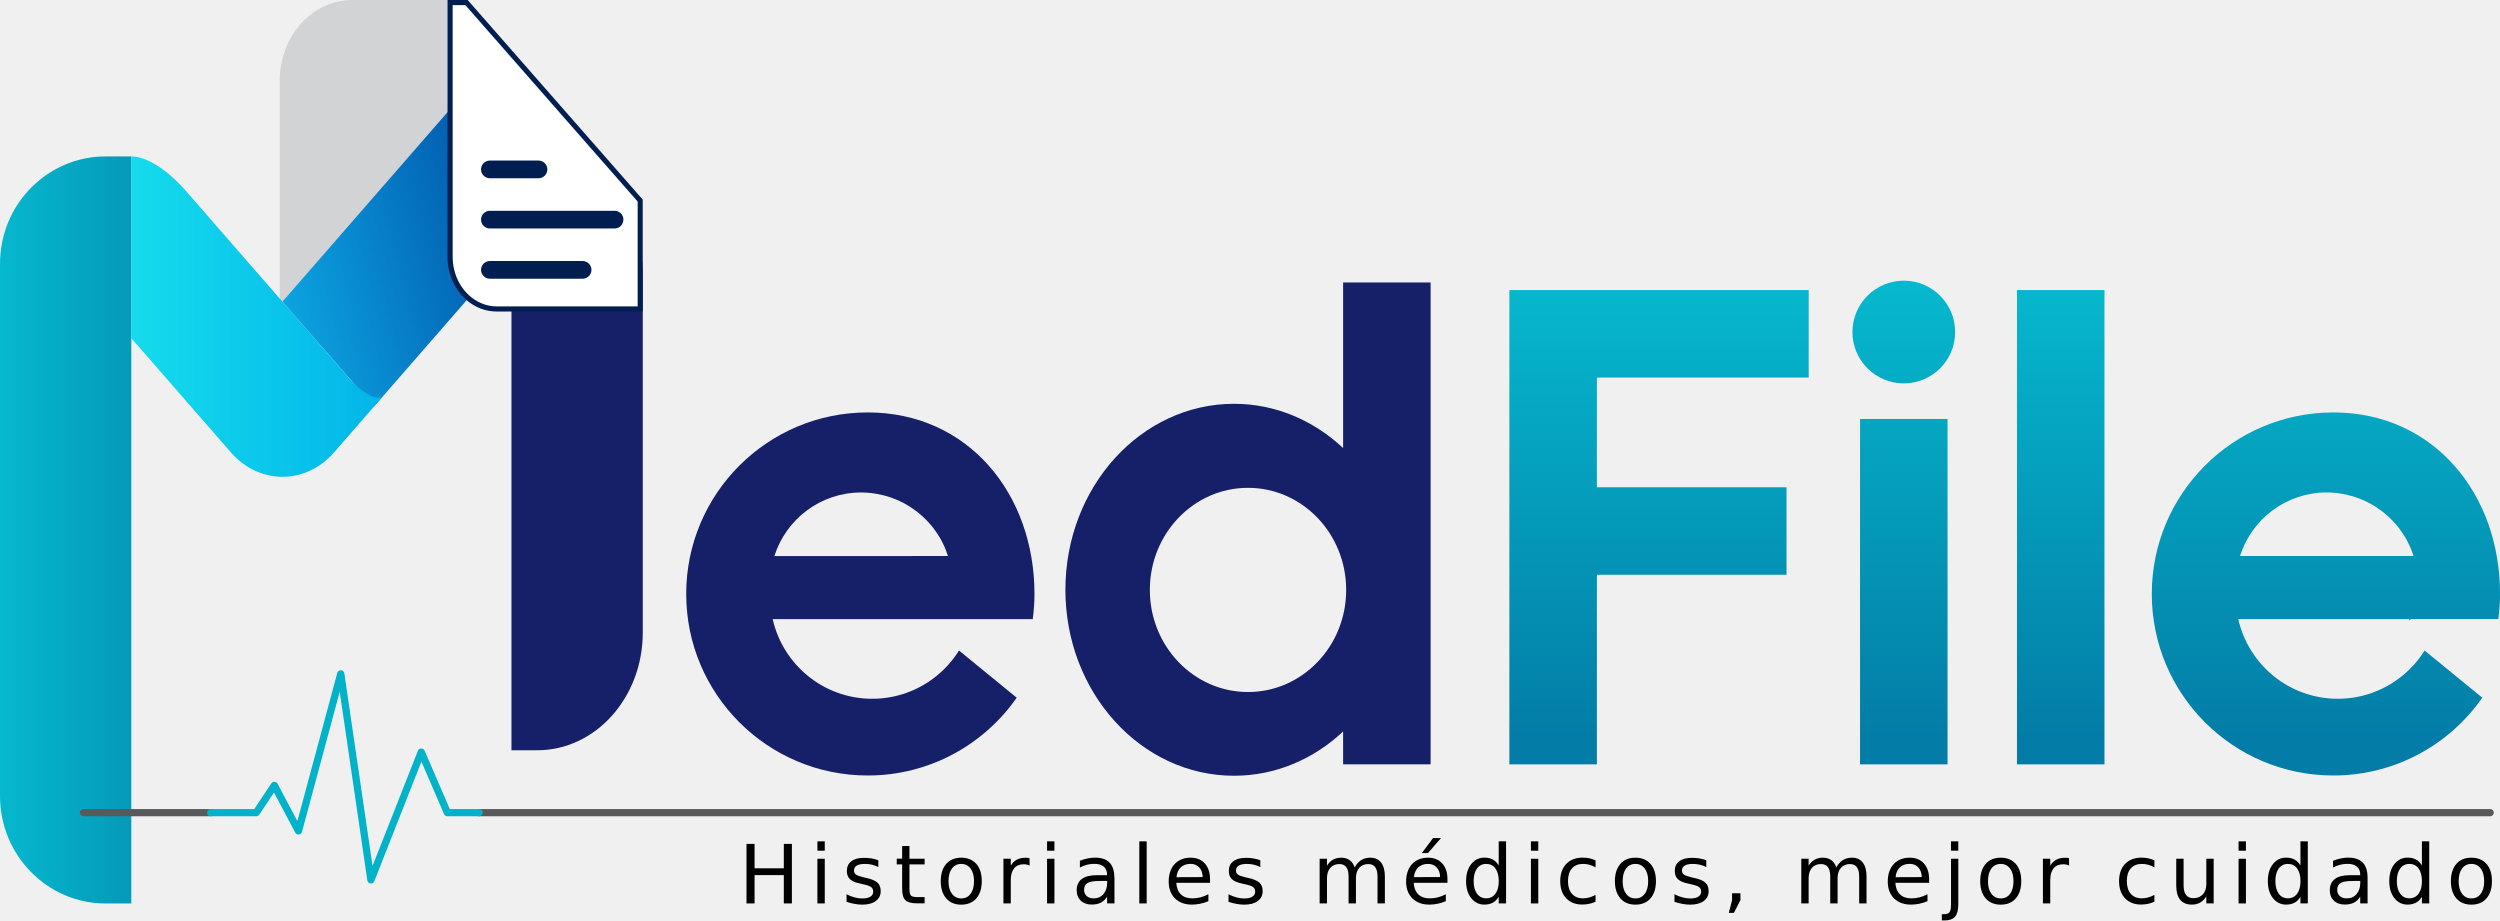
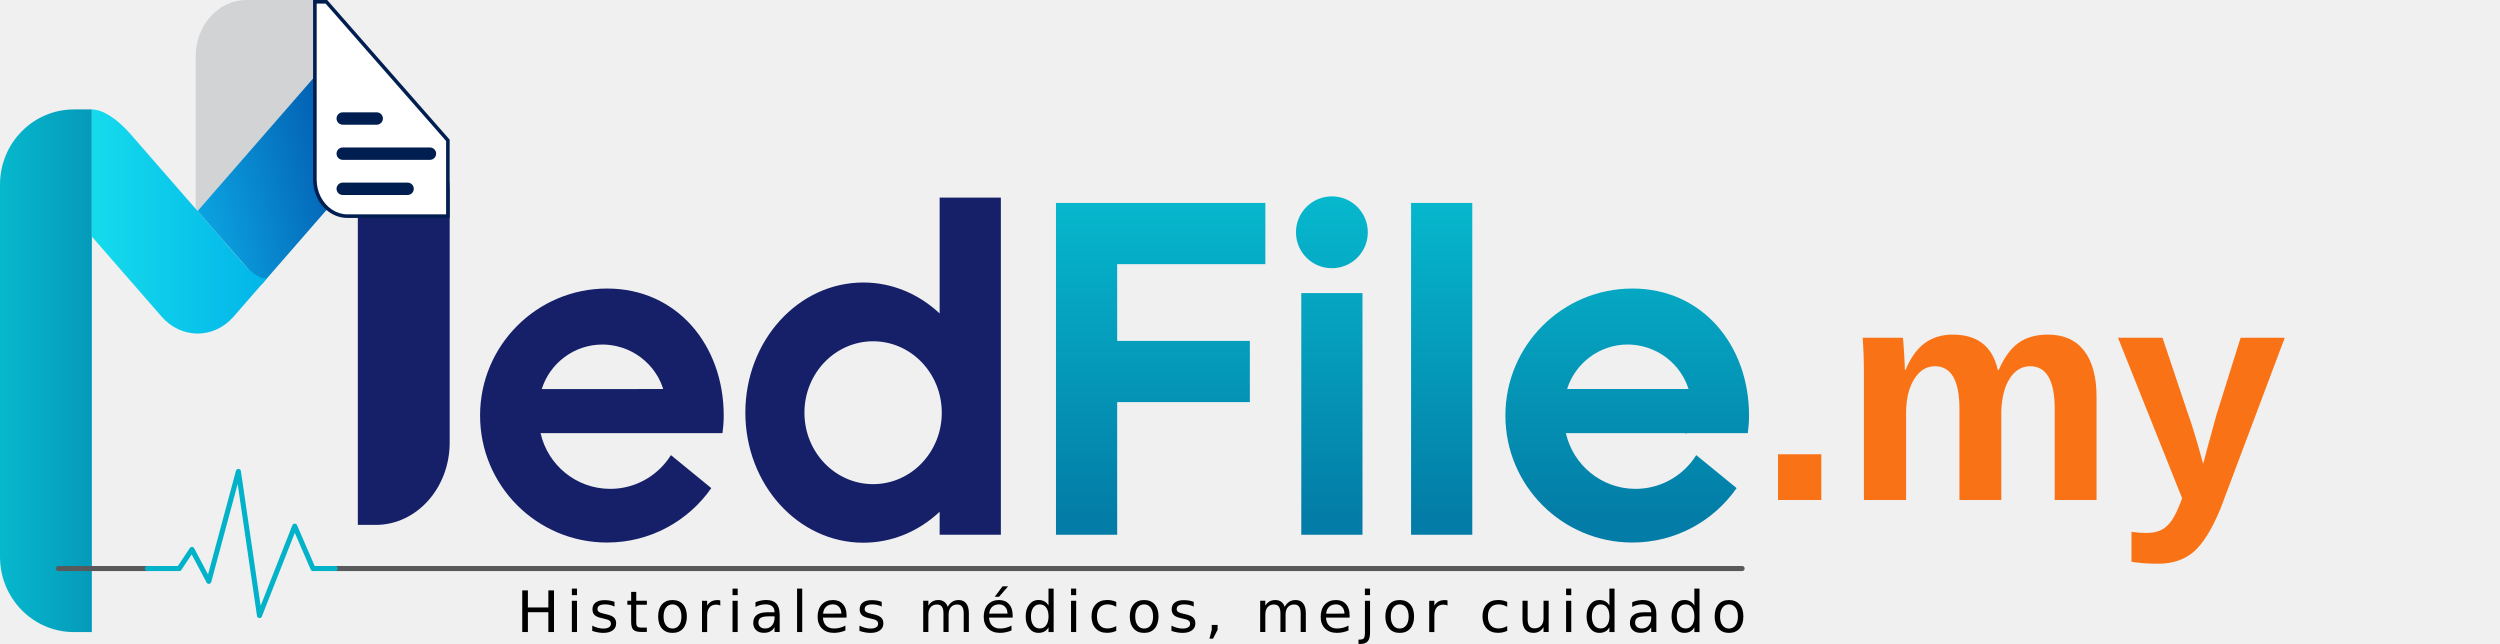
- <svg xmlns="http://www.w3.org/2000/svg" xmlns:xlink="http://www.w3.org/1999/xlink" id="Layer_1" data-name="Layer 1" viewBox="0 0 489.72 180.29">
+ <svg xmlns="http://www.w3.org/2000/svg" xmlns:xlink="http://www.w3.org/1999/xlink" id="Layer_1" data-name="Layer 1" viewBox="0 0 700 180.29">
  <defs>
    <style>
      .cls-1 {
        fill: url(#linear-gradient);
      }

      .cls-1, .cls-2, .cls-3, .cls-4, .cls-5, .cls-6, .cls-7, .cls-8, .cls-9, .cls-10, .cls-11, .cls-12, .cls-13, .cls-14 {
        stroke-width: 0px;
      }

      .cls-2 {
        fill: url(#linear-gradient-6);
      }

      .cls-4 {
        fill: url(#linear-gradient-5);
      }

      .cls-5 {
        fill: #011e51;
      }

      .cls-6 {
        fill: #152069;
      }

      .cls-7 {
        fill: #fff;
      }

      .cls-15 {
        stroke: #01b2c9;
      }

      .cls-15, .cls-16 {
        fill: none;
        stroke-linecap: round;
        stroke-linejoin: round;
        stroke-width: 1.42px;
      }

      .cls-8 {
        fill: url(#linear-gradient-2);
      }

      .cls-9 {
        fill: url(#linear-gradient-7);
      }

      .cls-10 {
        fill: url(#linear-gradient-3);
      }

      .cls-11 {
        fill: #08326a;
      }

      .cls-12 {
        fill: #d1d3d4;
      }

      .cls-13 {
        fill: url(#linear-gradient-8);
      }

      .cls-16 {
        stroke: #58595b;
      }

      .cls-14 {
        fill: url(#linear-gradient-4);
      }
+ 
+       .cls-domain {
+         fill: #f97316;
+         font-family: Arial, Helvetica, 'Segoe UI', sans-serif;
+         font-size: 86px;
+         font-weight: 700;
+       }
    </style>
    <linearGradient id="linear-gradient" x1="51.75" y1="54.18" x2="102.49" y2="41.84" gradientUnits="userSpaceOnUse">
      <stop offset="0" stop-color="#0ca8e4" />
      <stop offset="1" stop-color="#0150a8" />
    </linearGradient>
    <linearGradient id="linear-gradient-2" x1="0" y1="103.8" x2="50.53" y2="103.8" gradientUnits="userSpaceOnUse">
      <stop offset="0" stop-color="#06b8cd" />
      <stop offset="1" stop-color="#037da7" />
    </linearGradient>
    <linearGradient id="linear-gradient-3" x1="25.72" y1="62.02" x2="74.9" y2="62.02" gradientUnits="userSpaceOnUse">
      <stop offset="0" stop-color="#15dbec" />
      <stop offset="1" stop-color="#02b5e9" />
    </linearGradient>
    <linearGradient id="linear-gradient-4" x1="324.98" y1="55.67" x2="324.98" y2="144.28" gradientUnits="userSpaceOnUse">
      <stop offset="0" stop-color="#06b8cd" />
      <stop offset="1" stop-color="#037da7" />
    </linearGradient>
    <linearGradient id="linear-gradient-5" x1="403.67" y1="55.67" x2="403.67" y2="144.28" xlink:href="#linear-gradient-4" />
    <linearGradient id="linear-gradient-6" x1="455.62" y1="55.67" x2="455.62" y2="144.28" xlink:href="#linear-gradient-4" />
    <linearGradient id="linear-gradient-7" x1="372.93" y1="55.67" x2="372.93" y2="144.28" xlink:href="#linear-gradient-4" />
    <linearGradient id="linear-gradient-8" x1="372.93" y1="55.67" x2="372.93" y2="144.28" xlink:href="#linear-gradient-4" />
  </defs>
  <path class="cls-12" d="m87.66,0h-18.67c-7.84,0-14.2,7.08-14.2,15.82v53.8c0,4.58,17.5-8.94,34.12-14.03-.79-1.56-1.25-3.35-1.25-5.27V0Z" />
  <g>
    <path class="cls-6" d="m118.52,37.15c-3.95-4.27-12.41-6.43-17.75-6.5h4.45c5.71,0,10.88,2.58,14.63,6.75s6.06,9.93,6.06,16.29v35.12s0,35.12,0,35.12c0,6.36-2.32,12.12-6.06,16.29-3.74,4.17-8.91,6.75-14.63,6.75h-5.03V48.82s21.95-7.77,21.95-7.77l-3.61-3.9Z" />
    <path class="cls-11" d="m100.77,30.64h-.58c.19,0,.38,0,.58,0Z" />
    <path class="cls-1" d="m95.08,13.47l-3.82,4.38-18.14,20.82-17.79,20.42,3.26,3.74,14.66,16.82,32.75-37.58v-18.9s-6.94-14.26-10.91-9.7Z" />
    <path class="cls-11" d="m100.77,30.64c5.35.07,13.8,2.23,17.75,6.5l3.61,3.9-21.95,12.51v-22.91h.58Z" />
  </g>
  <path class="cls-8" d="m25.13,30.64h-4.45c-5.71,0-10.88,2.36-14.63,6.17S0,45.88,0,51.7v104.22c0,5.81,2.32,11.08,6.06,14.89s8.91,6.17,14.63,6.17h5.03V30.64h-.58Z" />
  <path class="cls-10" d="m74.9,77.76l-1.65,1.89-7.85,9.01c-5.51,6.32-14.62,6.32-20.14,0l-19.55-22.43V30.64c2.91,0,6.94,2.42,10.91,6.99l18.7,21.46,3.26,3.74,10.49,12.04s3.75,3.87,5.81,2.89Z" />
  <g>
    <path class="cls-7" d="m97.28,60.52c-3.26,0-6.3-1.98-7.92-5.17-.78-1.54-1.19-3.28-1.19-5.04V.5h3.22l34.01,38.79v21.23h-28.12Z" />
    <path class="cls-5" d="m91.16,1l26.39,30.09,7.36,8.39v20.54h-27.62c-3.07,0-5.94-1.88-7.48-4.9-.75-1.47-1.14-3.13-1.14-4.81V1h2.5M91.61,0h-3.95v50.31c0,1.92.46,3.71,1.25,5.27,1.65,3.25,4.78,5.44,8.37,5.44h28.62v-21.92l-7.6-8.67L91.61,0h0Z" />
  </g>
  <rect class="cls-5" x="94.23" y="31.45" width="12.99" height="3.47" rx="1.74" ry="1.74" />
  <rect class="cls-5" x="94.23" y="41.29" width="27.89" height="3.47" rx="1.74" ry="1.74" />
  <rect class="cls-5" x="94.23" y="51.13" width="21.63" height="3.47" rx="1.74" ry="1.74" />
  <g>
    <path class="cls-6" d="m202.3,121.27c.22-1.61.34-3.25.34-4.92,0-19.64-13.02-35.56-32.66-35.56s-35.56,15.92-35.56,35.56,15.92,35.56,35.56,35.56c12.08,0,22.76-6.03,29.18-15.24l-11.3-9.24c-.84,1.35-1.84,2.59-2.97,3.7-3.61,3.55-8.56,5.75-14.03,5.75-9.53,0-17.49-6.67-19.5-15.6h50.93Zm-23.57-12.34h-27.04c2.28-7.22,9.03-12.46,17-12.46,1.42,0,2.8.18,4.13.5,0,0,0,0,0,0,1.96.46,3.79,1.25,5.44,2.3,0,0,.01,0,.02.01.36.23.71.48,1.06.74.08.06.16.11.23.17.31.24.61.49.91.75.1.09.2.18.3.27.27.25.54.51.8.78.1.11.2.22.3.33.24.27.49.54.72.82.09.11.17.23.26.34.37.49.72,1,1.04,1.52.13.22.27.43.4.65.12.22.23.45.34.68.13.26.26.52.38.79.1.22.19.45.27.67.11.29.22.57.32.87.03.09.05.18.08.26h-6.95Z" />
    <path class="cls-6" d="m263.1,55.33v32.44c-5.76-5.4-13.22-8.67-21.37-8.67-18.24,0-33.03,16.31-33.03,36.43s14.79,36.43,33.03,36.43c8.15,0,15.61-3.26,21.37-8.67v6.43h17.14V55.33h-17.14Zm-18.63,80.23c-10.62,0-19.23-8.95-19.23-20s8.61-20,19.23-20,19.23,8.95,19.23,20-8.61,20-19.23,20Z" />
  </g>
  <line class="cls-16" x1="93.85" y1="159.19" x2="487.79" y2="159.19" />
  <line class="cls-16" x1="16.36" y1="159.19" x2="41.27" y2="159.19" />
  <polyline class="cls-15" points="93.85 159.19 87.64 159.19 82.52 147.33 72.66 172.36 66.75 132.01 58.47 162.77 53.74 153.85 50.19 159.19 41.27 159.19" />
  <g>
    <polygon class="cls-14" points="312.81 73.96 354.3 73.96 354.3 56.82 312.81 56.82 306.3 56.82 295.67 56.82 295.67 149.73 312.81 149.73 312.81 112.59 349.96 112.59 349.96 95.45 312.81 95.45 312.81 73.96" />
    <rect class="cls-4" x="395.1" y="56.82" width="17.14" height="92.91" />
    <path class="cls-2" d="m471.91,121.27l.15.29c.04-.1.1-.19.14-.29h17.19c.22-1.61.34-3.25.34-4.92,0-19.64-13.02-35.56-32.66-35.56s-35.56,15.92-35.56,35.56,15.92,35.56,35.56,35.56c12.08,0,22.76-6.03,29.18-15.24l-11.3-9.24c-.84,1.35-1.84,2.59-2.97,3.7-3.61,3.55-8.56,5.75-14.03,5.75-9.53,0-17.49-6.67-19.5-15.6h33.46Zm-16.13-24.8c1.42,0,2.8.18,4.13.5,0,0,0,0,0,0,1.96.46,3.79,1.25,5.44,2.3,0,0,.01,0,.02.01.36.23.71.48,1.06.74.08.06.16.11.23.17.31.24.61.49.91.75.1.09.2.18.3.27.27.25.54.51.8.78.1.11.2.22.3.33.24.27.49.54.72.82.09.11.17.23.26.34.37.49.72,1,1.04,1.52.13.22.27.43.4.65.12.22.23.45.34.68.13.26.26.52.38.79.1.22.19.45.27.67.11.29.22.57.32.87.03.09.05.18.08.26h-33.99c2.28-7.22,9.03-12.46,17-12.46Z" />
    <g>
      <rect class="cls-9" x="364.36" y="82.07" width="17.14" height="67.66" />
      <path class="cls-13" d="m372.93,75.1c5.55,0,10.06-4.5,10.06-10.06,0-5.55-4.5-10.06-10.06-10.06-5.55,0-10.06,4.5-10.06,10.06s4.5,10.06,10.06,10.06Z" />
    </g>
  </g>
+   <text class="cls-domain" x="492" y="140">.my</text>
  <g>
    <path class="cls-3" d="m146.23,165.31h1.58v4.78h5.73v-4.78h1.58v11.66h-1.58v-5.55h-5.73v5.55h-1.58v-11.66Z" />
    <path class="cls-3" d="m160.12,164.81h1.44v1.83h-1.44v-1.83Zm0,3.41h1.44v8.75h-1.44v-8.75Z" />
    <path class="cls-3" d="m172.06,168.48v1.36c-.41-.2-.83-.36-1.27-.46s-.89-.15-1.36-.15c-.71,0-1.24.11-1.6.33-.36.22-.54.54-.54.98,0,.33.13.59.38.78.25.19.77.37,1.54.55l.5.11c1.02.22,1.74.53,2.17.92.43.39.64.95.64,1.67,0,.81-.32,1.45-.96,1.93-.64.47-1.52.71-2.65.71-.47,0-.96-.05-1.47-.14-.51-.09-1.05-.23-1.61-.41v-1.48c.53.27,1.05.47,1.57.61.52.14,1.03.21,1.54.21.68,0,1.2-.12,1.56-.35.36-.23.55-.56.55-.97s-.13-.7-.4-.91c-.27-.21-.84-.41-1.73-.59l-.5-.12c-.9-.19-1.54-.47-1.94-.86-.4-.38-.59-.92-.59-1.59,0-.82.29-1.46.88-1.9.58-.45,1.41-.67,2.48-.67.53,0,1.03.04,1.5.12s.9.2,1.3.35Z" />
    <path class="cls-3" d="m178.15,165.73v2.48h2.97v1.12h-2.97v4.74c0,.71.1,1.16.3,1.36.2.2.59.3,1.19.3h1.48v1.22h-1.48c-1.1,0-1.87-.21-2.29-.62-.42-.41-.63-1.16-.63-2.26v-4.75h-1.06v-1.12h1.06v-2.48h1.44Z" />
    <path class="cls-3" d="m188.3,168.01c1.25,0,2.23.41,2.95,1.22.71.81,1.07,1.94,1.07,3.38s-.36,2.55-1.07,3.37c-.71.82-1.7,1.23-2.95,1.23s-2.23-.41-2.95-1.23c-.71-.82-1.07-1.94-1.07-3.37s.36-2.56,1.07-3.38c.71-.81,1.7-1.22,2.95-1.22Zm0,1.22c-.77,0-1.38.3-1.83.9-.45.6-.67,1.42-.67,2.48s.22,1.87.67,2.47c.45.6,1.06.91,1.83.91s1.38-.3,1.83-.91c.45-.6.67-1.43.67-2.47s-.22-1.86-.67-2.47c-.45-.6-1.06-.91-1.83-.91Z" />
    <path class="cls-3" d="m201.69,169.56c-.17-.09-.34-.16-.53-.2-.19-.04-.4-.06-.62-.06-.81,0-1.44.26-1.88.79-.44.53-.66,1.28-.66,2.27v4.61h-1.44v-8.75h1.44v1.36c.3-.53.7-.92,1.18-1.18.48-.25,1.08-.38,1.77-.38.09,0,.2,0,.32.02.12.01.25.03.4.06l.02,1.47Z" />
    <path class="cls-3" d="m205.11,164.81h1.44v1.83h-1.44v-1.83Zm0,3.41h1.44v8.75h-1.44v-8.75Z" />
    <path class="cls-3" d="m218.31,171.98v4.98h-1.44v-1.33c-.32.53-.73.92-1.22,1.18s-1.09.38-1.8.38c-.9,0-1.61-.25-2.14-.76-.53-.5-.8-1.18-.8-2.02,0-.98.33-1.72.99-2.22.66-.5,1.64-.75,2.94-.75h2.02v-.14c0-.67-.22-1.18-.65-1.54s-1.04-.54-1.84-.54c-.5,0-.99.06-1.46.18-.47.12-.93.3-1.37.54v-1.33c.53-.21,1.04-.36,1.54-.46.49-.1.98-.15,1.44-.15,1.26,0,2.2.33,2.83.98s.94,1.65.94,2.98Zm-2.86.59c-1.17,0-1.97.13-2.42.4-.45.26-.67.71-.67,1.35,0,.51.17.91.51,1.21.34.3.79.45,1.37.45.8,0,1.44-.28,1.92-.85.48-.56.72-1.31.72-2.25v-.31h-1.42Z" />
    <path class="cls-3" d="m223.18,164.81h1.44v12.16h-1.44v-12.16Z" />
    <path class="cls-3" d="m237.03,172.23v.7h-6.61c.06.99.36,1.75.9,2.27.54.52,1.28.78,2.23.78.55,0,1.09-.07,1.61-.2.52-.13,1.04-.34,1.55-.61v1.36c-.52.22-1.05.39-1.59.5s-1.09.17-1.64.17c-1.4,0-2.5-.41-3.32-1.22s-1.23-1.91-1.23-3.3.39-2.58,1.16-3.41c.78-.84,1.82-1.26,3.13-1.26,1.18,0,2.11.38,2.79,1.13.68.76,1.02,1.78,1.02,3.09Zm-1.44-.41c-.01-.79-.23-1.41-.66-1.89-.43-.47-1-.71-1.7-.71-.8,0-1.45.23-1.93.68-.48.46-.76,1.1-.84,1.93l5.12-.02Z" />
    <path class="cls-3" d="m246.88,168.48v1.36c-.41-.2-.83-.36-1.27-.46s-.89-.15-1.36-.15c-.71,0-1.24.11-1.6.33-.36.22-.54.54-.54.98,0,.33.13.59.38.78.25.19.77.37,1.54.55l.5.11c1.02.22,1.74.53,2.17.92.43.39.64.95.64,1.67,0,.81-.32,1.45-.96,1.93-.64.47-1.52.71-2.65.71-.47,0-.96-.05-1.47-.14-.51-.09-1.05-.23-1.61-.41v-1.48c.53.27,1.05.47,1.57.61.52.14,1.03.21,1.54.21.68,0,1.2-.12,1.56-.35.36-.23.55-.56.55-.97s-.13-.7-.4-.91c-.27-.21-.84-.41-1.73-.59l-.5-.12c-.9-.19-1.54-.47-1.94-.86-.4-.38-.59-.92-.59-1.59,0-.82.29-1.46.88-1.9.58-.45,1.41-.67,2.48-.67.53,0,1.03.04,1.5.12s.9.2,1.3.35Z" />
    <path class="cls-3" d="m265.37,169.9c.36-.65.8-1.12,1.3-1.43.5-.31,1.09-.46,1.77-.46.91,0,1.61.32,2.1.95.49.64.74,1.54.74,2.72v5.28h-1.44v-5.23c0-.83-.15-1.45-.45-1.86s-.75-.61-1.37-.61c-.74,0-1.33.25-1.76.74-.43.5-.65,1.17-.65,2.02v4.94h-1.44v-5.23c0-.84-.15-1.47-.45-1.87-.3-.4-.75-.6-1.37-.6-.74,0-1.33.25-1.76.74-.43.5-.65,1.17-.65,2.02v4.94h-1.44v-8.75h1.44v1.36c.33-.53.73-.92,1.19-1.18.46-.25,1-.38,1.62-.38s1.18.16,1.62.48c.45.32.78.79.98,1.41Z" />
    <path class="cls-3" d="m283.54,172.23v.7h-6.61c.06.99.36,1.75.9,2.27.54.52,1.28.78,2.23.78.55,0,1.09-.07,1.61-.2.52-.13,1.04-.34,1.55-.61v1.36c-.52.22-1.05.39-1.59.5-.54.11-1.09.17-1.64.17-1.4,0-2.5-.41-3.32-1.22-.82-.81-1.23-1.91-1.23-3.3s.39-2.58,1.16-3.41c.78-.84,1.82-1.26,3.13-1.26,1.18,0,2.11.38,2.79,1.13.68.76,1.02,1.78,1.02,3.09Zm-1.44-.42c-.01-.78-.23-1.41-.66-1.88-.43-.47-1-.7-1.7-.7-.8,0-1.45.23-1.93.68s-.76,1.09-.84,1.91l5.12-.02Zm-1.39-7.64h1.56l-2.55,2.94h-1.2l2.19-2.94Z" />
    <path class="cls-3" d="m293.58,169.54v-4.73h1.44v12.16h-1.44v-1.31c-.3.52-.69.91-1.15,1.16-.46.25-1.02.38-1.66.38-1.05,0-1.91-.42-2.58-1.27-.67-.84-1-1.95-1-3.33s.33-2.48,1-3.33c.67-.84,1.53-1.27,2.58-1.27.65,0,1.2.12,1.66.38.46.25.85.64,1.15,1.16Zm-4.91,3.06c0,1.05.22,1.87.66,2.47s1.04.9,1.8.9,1.36-.3,1.8-.9.66-1.43.66-2.47-.22-1.88-.66-2.48c-.44-.6-1.04-.89-1.8-.89s-1.36.3-1.8.89c-.44.6-.66,1.42-.66,2.48Z" />
    <path class="cls-3" d="m299.89,164.81h1.44v1.83h-1.44v-1.83Zm0,3.41h1.44v8.75h-1.44v-8.75Z" />
    <path class="cls-3" d="m312.55,168.56v1.34c-.41-.23-.81-.4-1.22-.51s-.82-.16-1.23-.16c-.94,0-1.66.29-2.18.88-.52.59-.77,1.42-.77,2.49s.26,1.89.77,2.48,1.24.89,2.18.89c.42,0,.83-.06,1.23-.17.41-.11.81-.28,1.22-.5v1.33c-.4.19-.81.33-1.24.42s-.89.14-1.37.14c-1.32,0-2.37-.41-3.15-1.24s-1.16-1.95-1.16-3.35.39-2.55,1.18-3.37c.79-.82,1.86-1.23,3.23-1.23.44,0,.87.04,1.29.13.42.09.83.23,1.23.41Z" />
    <path class="cls-3" d="m320.36,168.01c1.25,0,2.23.41,2.95,1.22s1.07,1.94,1.07,3.38-.36,2.55-1.07,3.37c-.71.82-1.7,1.23-2.95,1.23s-2.23-.41-2.95-1.23c-.71-.82-1.07-1.94-1.07-3.37s.36-2.56,1.07-3.38,1.7-1.22,2.95-1.22Zm0,1.22c-.77,0-1.38.3-1.83.9-.45.6-.67,1.42-.67,2.48s.22,1.87.67,2.47c.45.6,1.06.91,1.83.91s1.38-.3,1.83-.91c.45-.6.67-1.43.67-2.47s-.22-1.86-.67-2.47c-.45-.6-1.06-.91-1.83-.91Z" />
    <path class="cls-3" d="m334.24,168.48v1.36c-.41-.2-.83-.36-1.27-.46s-.89-.15-1.36-.15c-.71,0-1.24.11-1.6.33-.36.22-.54.54-.54.98,0,.33.13.59.38.78s.77.37,1.54.55l.5.11c1.02.22,1.75.53,2.17.92.43.39.64.95.64,1.67,0,.81-.32,1.45-.96,1.93-.64.47-1.52.71-2.65.71-.47,0-.96-.05-1.47-.14s-1.05-.23-1.61-.41v-1.48c.53.27,1.05.47,1.57.61.52.14,1.03.21,1.54.21.68,0,1.2-.12,1.56-.35.36-.23.55-.56.55-.97s-.13-.7-.4-.91c-.27-.21-.84-.41-1.73-.59l-.5-.12c-.9-.19-1.54-.47-1.94-.86s-.59-.92-.59-1.59c0-.82.29-1.46.88-1.9.58-.45,1.41-.67,2.48-.67.53,0,1.03.04,1.5.12s.9.2,1.3.35Z" />
    <path class="cls-3" d="m339.29,174.98h1.64v1.34l-1.28,2.5h-1l.64-2.5v-1.34Z" />
    <path class="cls-3" d="m359.72,169.9c.36-.65.8-1.12,1.3-1.43.5-.31,1.09-.46,1.77-.46.91,0,1.61.32,2.1.95.5.64.74,1.54.74,2.72v5.28h-1.44v-5.23c0-.83-.15-1.45-.45-1.86s-.75-.61-1.37-.61c-.74,0-1.33.25-1.76.74-.43.5-.65,1.17-.65,2.02v4.94h-1.44v-5.23c0-.84-.15-1.47-.45-1.87-.3-.4-.75-.6-1.37-.6-.74,0-1.33.25-1.76.74-.43.5-.65,1.17-.65,2.02v4.94h-1.44v-8.75h1.44v1.36c.33-.53.73-.92,1.19-1.18.46-.25,1-.38,1.62-.38s1.18.16,1.62.48c.45.32.78.79.98,1.41Z" />
    <path class="cls-3" d="m377.89,172.23v.7h-6.61c.06.99.36,1.75.9,2.27.54.52,1.28.78,2.23.78.55,0,1.09-.07,1.61-.2.52-.13,1.04-.34,1.55-.61v1.36c-.52.22-1.05.39-1.59.5-.54.11-1.09.17-1.64.17-1.4,0-2.5-.41-3.32-1.22-.82-.81-1.23-1.91-1.23-3.3s.39-2.58,1.16-3.41c.78-.84,1.82-1.26,3.13-1.26,1.18,0,2.11.38,2.79,1.13.68.76,1.02,1.78,1.02,3.09Zm-1.44-.41c-.01-.79-.23-1.41-.66-1.89-.43-.47-1-.71-1.7-.71-.8,0-1.45.23-1.93.68-.48.46-.76,1.1-.84,1.93l5.12-.02Z" />
    <path class="cls-3" d="m382.17,168.22h1.44v8.91c0,1.11-.21,1.92-.63,2.42s-1.11.75-2.05.75h-.55v-1.22h.39c.54,0,.91-.12,1.11-.38.2-.25.3-.78.3-1.58v-8.91Zm0-3.41h1.44v1.83h-1.44v-1.83Z" />
    <path class="cls-3" d="m391.92,168.01c1.25,0,2.23.41,2.95,1.22.71.81,1.07,1.94,1.07,3.38s-.36,2.55-1.07,3.37c-.71.82-1.7,1.23-2.95,1.23s-2.23-.41-2.95-1.23c-.71-.82-1.07-1.94-1.07-3.37s.36-2.56,1.07-3.38c.71-.81,1.7-1.22,2.95-1.22Zm0,1.22c-.77,0-1.38.3-1.83.9-.45.6-.67,1.42-.67,2.48s.22,1.87.67,2.47c.45.6,1.06.91,1.83.91s1.38-.3,1.83-.91c.45-.6.67-1.43.67-2.47s-.22-1.86-.67-2.47c-.45-.6-1.06-.91-1.83-.91Z" />
    <path class="cls-3" d="m405.31,169.56c-.17-.09-.34-.16-.53-.2-.19-.04-.4-.06-.62-.06-.81,0-1.44.26-1.88.79-.44.53-.66,1.28-.66,2.27v4.61h-1.44v-8.75h1.44v1.36c.3-.53.7-.92,1.18-1.18.48-.25,1.08-.38,1.77-.38.09,0,.2,0,.32.02.12.01.25.03.4.06l.02,1.47Z" />
    <path class="cls-3" d="m422.02,168.56v1.34c-.41-.23-.81-.4-1.22-.51s-.82-.16-1.23-.16c-.94,0-1.66.29-2.18.88-.52.59-.77,1.42-.77,2.49s.26,1.89.77,2.48,1.24.89,2.18.89c.42,0,.83-.06,1.23-.17.41-.11.81-.28,1.22-.5v1.33c-.4.19-.81.33-1.24.42-.43.09-.89.14-1.37.14-1.32,0-2.37-.41-3.15-1.24-.78-.83-1.16-1.95-1.16-3.35s.39-2.55,1.18-3.37c.79-.82,1.86-1.23,3.23-1.23.44,0,.87.04,1.29.13.42.09.83.23,1.23.41Z" />
    <path class="cls-3" d="m426.3,173.51v-5.3h1.44v5.25c0,.82.16,1.44.48,1.86.32.42.81.62,1.45.62.77,0,1.38-.25,1.84-.74.45-.49.68-1.17.68-2.02v-4.97h1.44v8.75h-1.44v-1.34c-.35.53-.76.93-1.22,1.19-.46.26-1,.39-1.61.39-1,0-1.76-.31-2.28-.94-.52-.62-.78-1.54-.78-2.75Z" />
    <path class="cls-3" d="m438.51,164.81h1.44v1.83h-1.44v-1.83Zm0,3.41h1.44v8.75h-1.44v-8.75Z" />
    <path class="cls-3" d="m450.63,169.54v-4.73h1.44v12.16h-1.44v-1.31c-.3.52-.68.91-1.15,1.16s-1.02.38-1.66.38c-1.05,0-1.91-.42-2.58-1.27s-1-1.95-1-3.33.33-2.48,1-3.33,1.53-1.27,2.58-1.27c.65,0,1.2.12,1.66.38s.85.64,1.15,1.16Zm-4.91,3.06c0,1.05.22,1.87.66,2.47s1.04.9,1.8.9,1.36-.3,1.8-.9.66-1.43.66-2.47-.22-1.88-.66-2.48c-.44-.6-1.04-.89-1.8-.89s-1.36.3-1.8.89c-.44.6-.66,1.42-.66,2.48Z" />
    <path class="cls-3" d="m463.78,171.98v4.98h-1.44v-1.33c-.32.53-.73.92-1.22,1.18s-1.09.38-1.8.38c-.9,0-1.61-.25-2.14-.76-.53-.5-.8-1.18-.8-2.02,0-.98.33-1.72.99-2.22s1.64-.75,2.95-.75h2.02v-.14c0-.67-.22-1.18-.65-1.54s-1.04-.54-1.84-.54c-.5,0-.99.06-1.46.18-.47.12-.93.3-1.37.54v-1.33c.53-.21,1.04-.36,1.54-.46.5-.1.98-.15,1.45-.15,1.26,0,2.2.33,2.83.98s.94,1.65.94,2.98Zm-2.86.59c-1.17,0-1.97.13-2.42.4-.45.26-.67.71-.67,1.35,0,.51.17.91.51,1.21s.79.45,1.37.45c.8,0,1.44-.28,1.92-.85.48-.56.72-1.31.72-2.25v-.31h-1.42Z" />
    <path class="cls-3" d="m474.42,169.54v-4.73h1.44v12.16h-1.44v-1.31c-.3.52-.68.91-1.15,1.16s-1.02.38-1.66.38c-1.05,0-1.91-.42-2.58-1.27s-1-1.95-1-3.33.33-2.48,1-3.33,1.53-1.27,2.58-1.27c.65,0,1.2.12,1.66.38s.85.64,1.15,1.16Zm-4.91,3.06c0,1.05.22,1.87.66,2.47s1.04.9,1.8.9,1.36-.3,1.8-.9.66-1.43.66-2.47-.22-1.88-.66-2.48c-.44-.6-1.04-.89-1.8-.89s-1.36.3-1.8.89c-.44.6-.66,1.42-.66,2.48Z" />
    <path class="cls-3" d="m484.12,168.01c1.25,0,2.23.41,2.95,1.22s1.07,1.94,1.07,3.38-.36,2.55-1.07,3.37c-.71.82-1.7,1.23-2.95,1.23s-2.23-.41-2.95-1.23c-.71-.82-1.07-1.94-1.07-3.37s.36-2.56,1.07-3.38,1.7-1.22,2.95-1.22Zm0,1.22c-.77,0-1.38.3-1.83.9-.45.6-.67,1.42-.67,2.48s.22,1.87.67,2.47c.45.6,1.06.91,1.83.91s1.38-.3,1.83-.91c.45-.6.67-1.43.67-2.47s-.22-1.86-.67-2.47c-.45-.6-1.06-.91-1.83-.91Z" />
  </g>
</svg>
